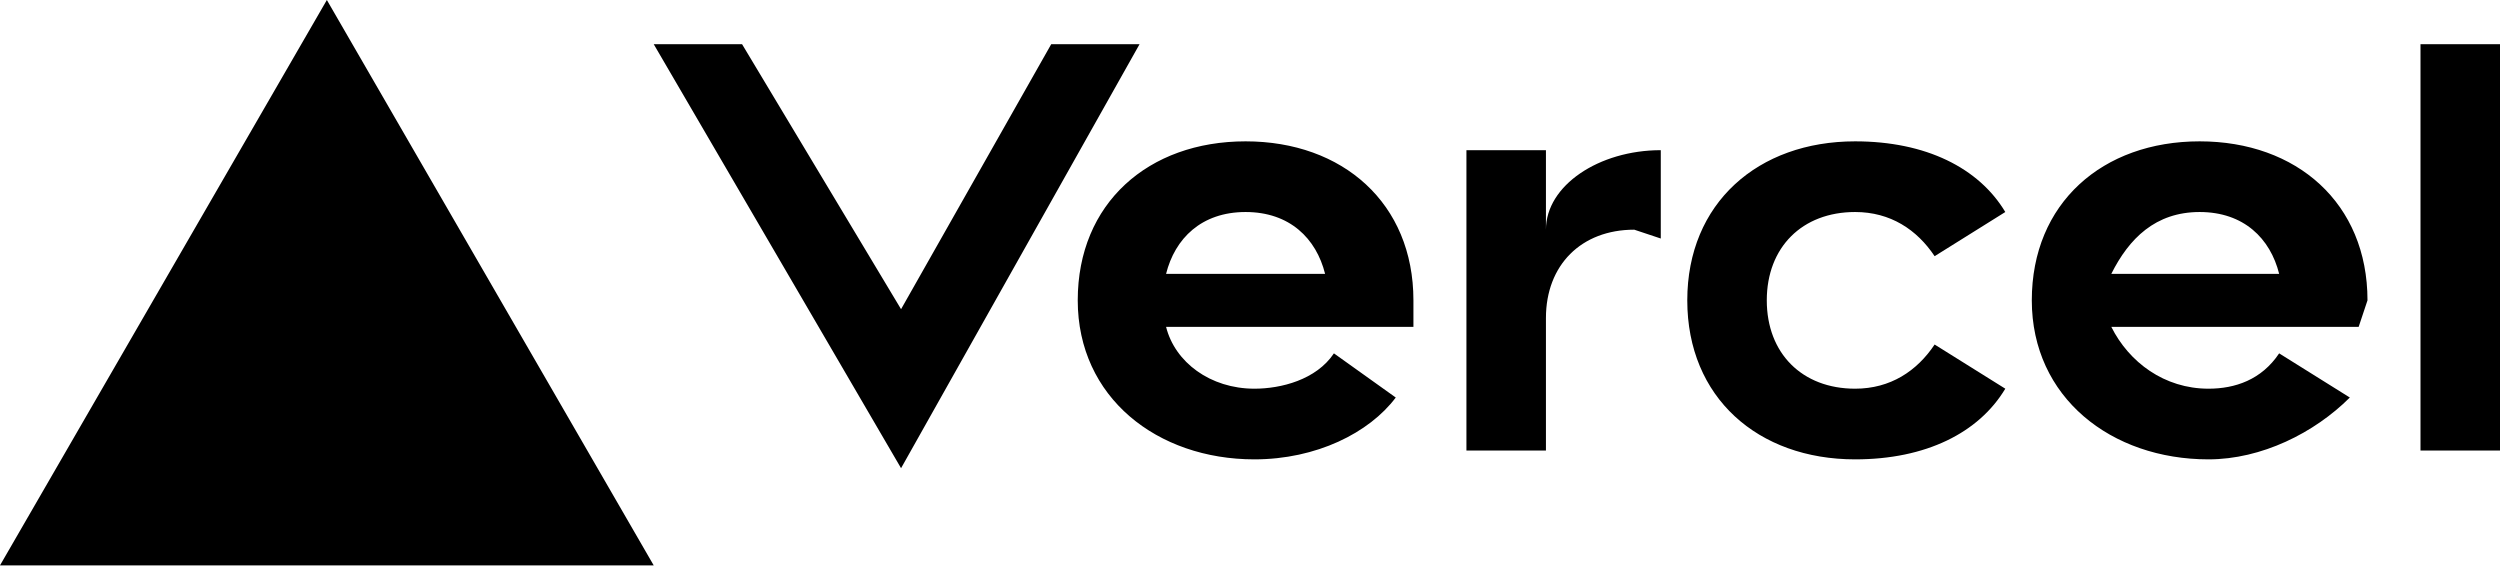
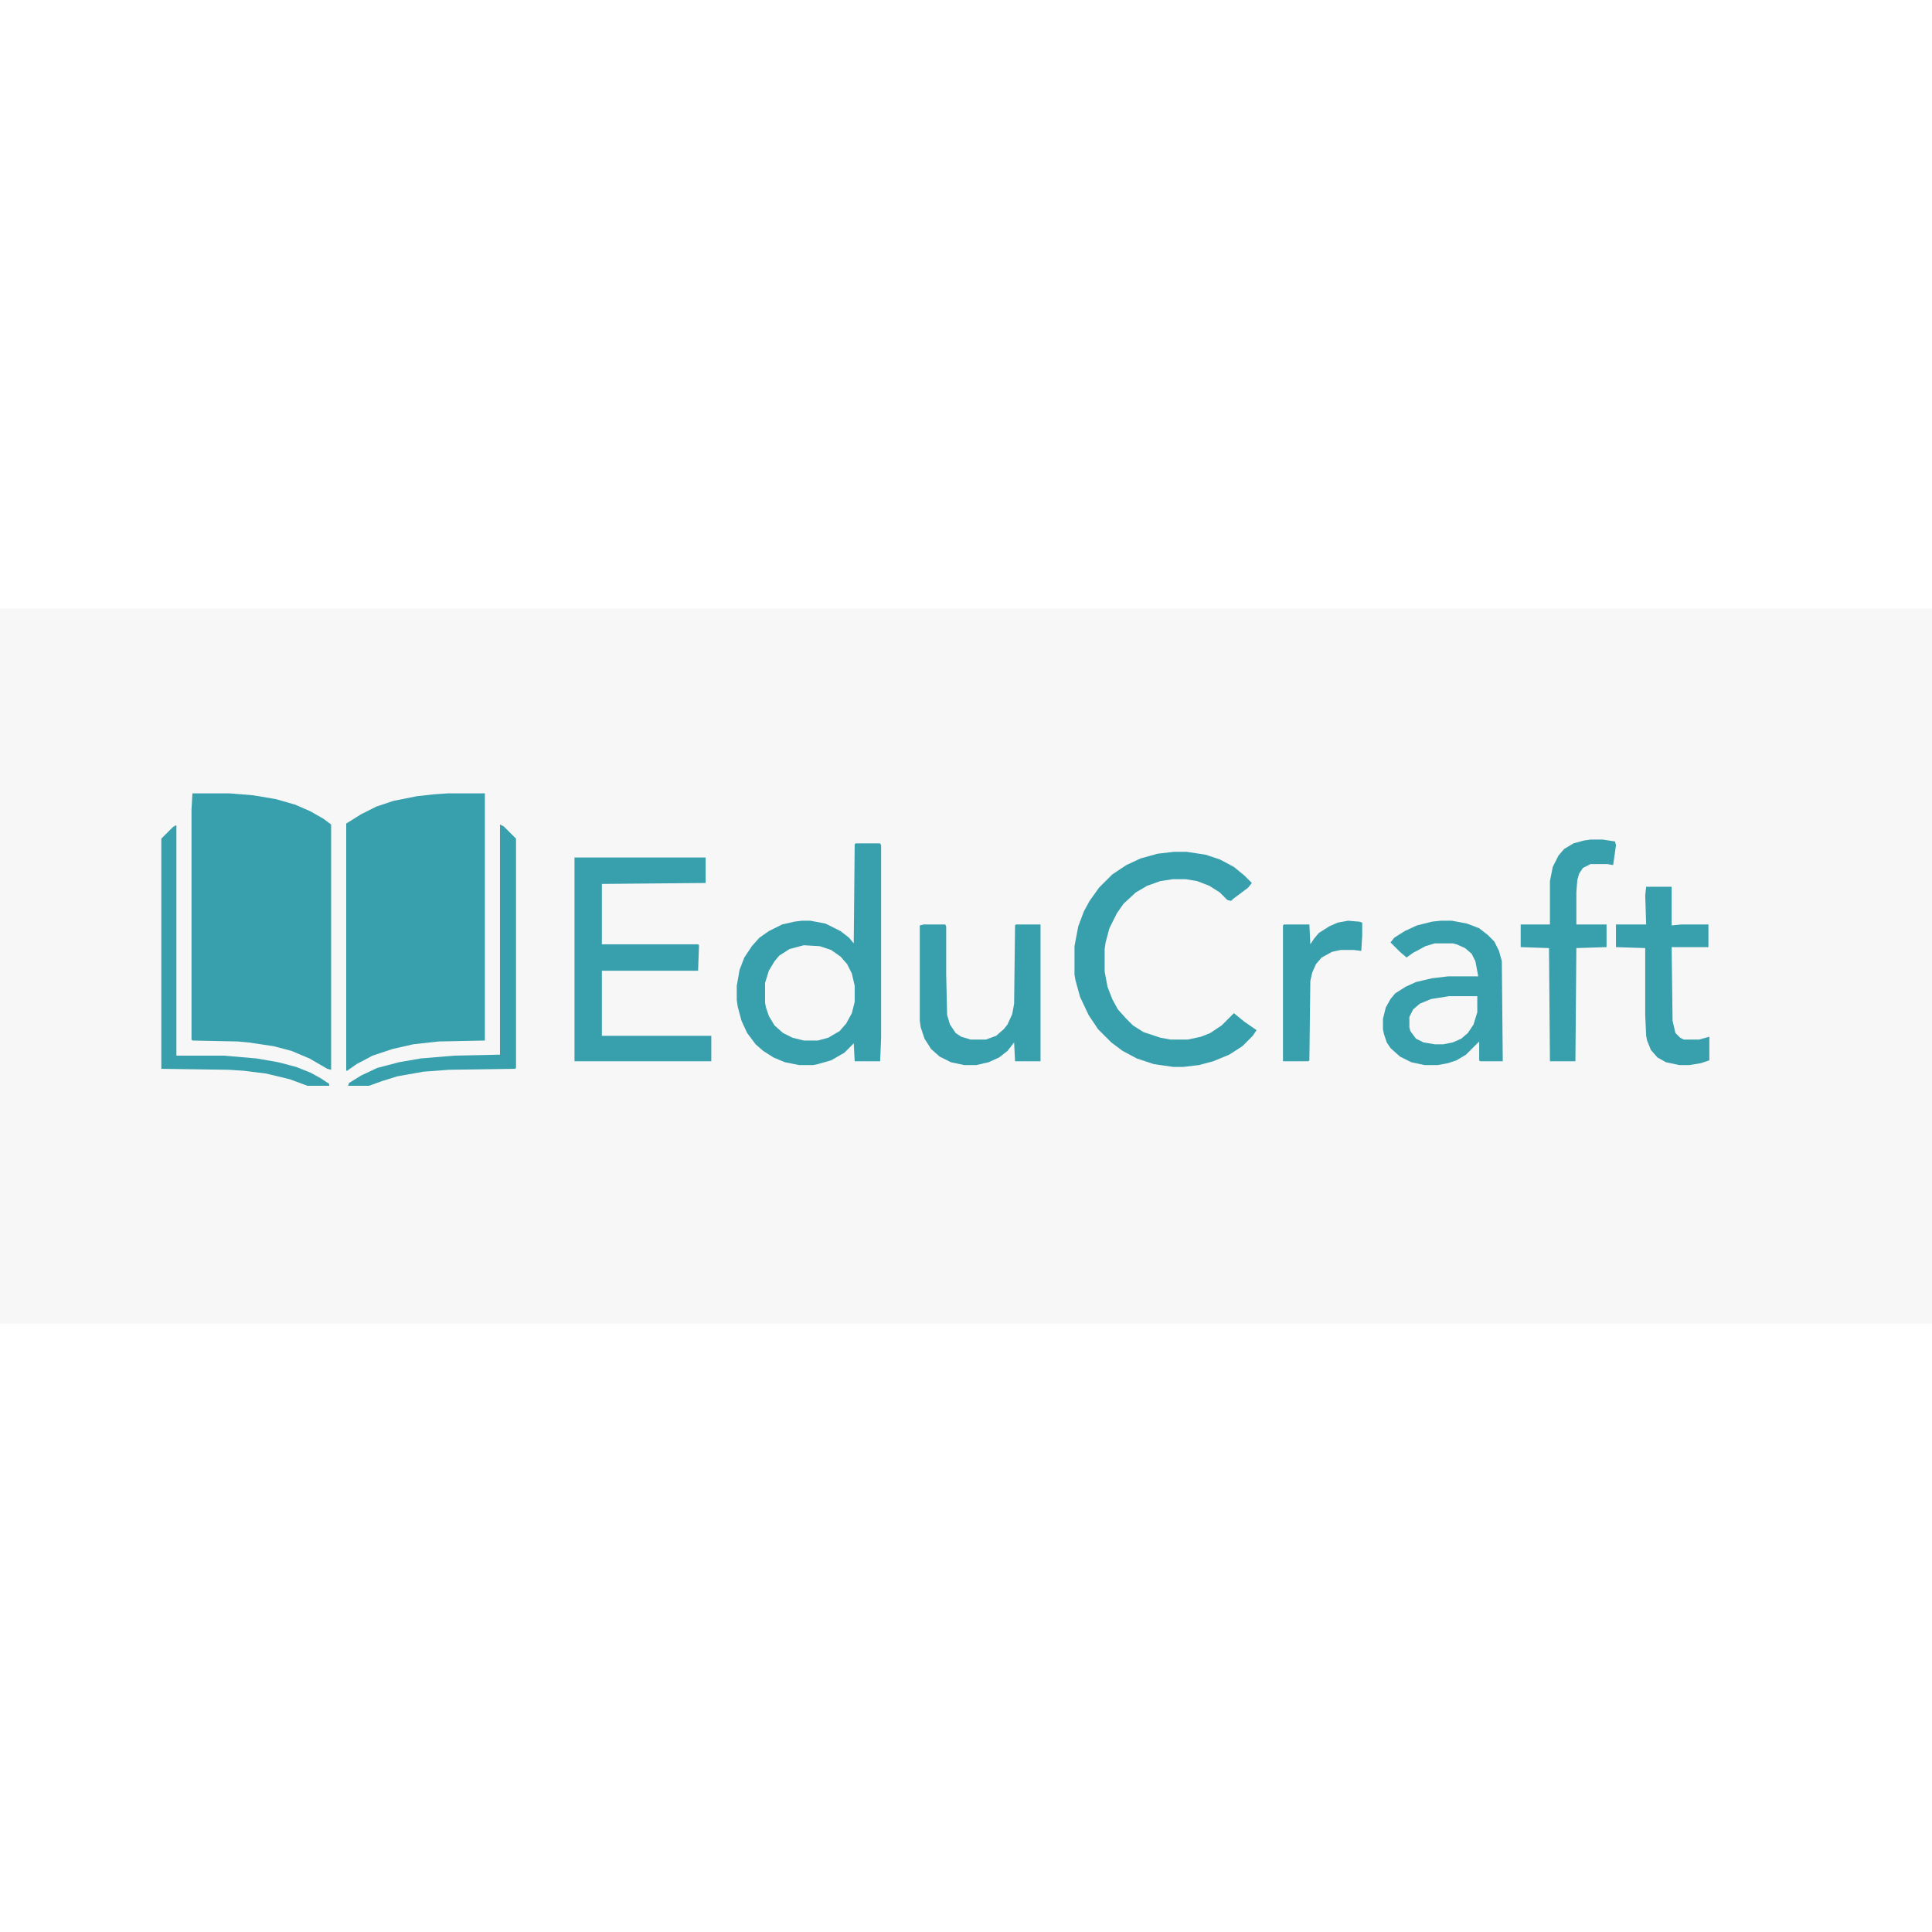
- <svg xmlns="http://www.w3.org/2000/svg" fill="none" viewBox="0 0 283 64">
-   <path fill="black" d="M141 16c-11 0-19 7-19 18s9 18 20 18c7 0 13-3 16-7l-7-5c-2 3-6 4-9 4-5 0-9-3-10-7h28v-3c0-11-8-18-19-18zm-9 15c1-4 4-7 9-7s8 3 9 7h-18zm117-15c-11 0-19 7-19 18s9 18 20 18c6 0 12-3 16-7l-8-5c-2 3-5 4-8 4-5 0-9-3-11-7h28l1-3c0-11-8-18-19-18zm-10 15c2-4 5-7 10-7s8 3 9 7h-19zm-39 3c0 6 4 10 10 10 4 0 7-2 9-5l8 5c-3 5-9 8-17 8-11 0-19-7-19-18s8-18 19-18c8 0 14 3 17 8l-8 5c-2-3-5-5-9-5-6 0-10 4-10 10zm83-29v46h-9V5h9zM37 0l37 64H0L37 0zm92 5-27 48L74 5h10l18 30 17-30h10zm59 12v10l-3-1c-6 0-10 4-10 10v15h-9V17h9v9c0-5 6-9 13-9z" />
+ <svg xmlns="http://www.w3.org/2000/svg" version="1.1" viewBox="0 0 2048 758" width="1280" height="1280">
+   <path transform="translate(0)" d="m0 0h2048v758h-2048z" fill="#F7F7F7" />
+   <path transform="translate(204,196)" d="m0 0h39l25 2 24 4 21 6 16 7 14 8 8 6v260l-4-1-19-11-19-8-19-5-27-4-11-1-48-1-1-1v-244z" fill="#37A0AC" />
+   <path transform="translate(475,196)" d="m0 0h39v262l-49 1-27 3-22 5-21 7-17 9-10 7h-1v-262l16-10 16-8 18-6 25-5 18-2z" fill="#37A0AC" />
+   <path transform="translate(907,249)" d="m0 0h26l1 2v204l-1 25h-27l-1-19-10 10-14 8-14 4-5 1h-15l-15-3-12-5-11-7-8-7-9-12-6-13-4-15-1-7v-15l3-17 5-13 8-12 8-9 10-7 14-7 13-3 8-1h9l16 3 16 8 9 7 5 6 1-105z" fill="#37A0AC" />
+   <path transform="translate(609,264)" d="m0 0h139v27l-110 1v64h102l1 1-1 27h-102v69h116v27h-145z" fill="#37A0AC" />
+   <path transform="translate(1244,258)" d="m0 0h14l20 3 15 5 15 8 11 9 8 8-4 5-16 12-2 2-4-1-8-8-11-7-13-5-12-2h-14l-13 2-14 5-12 7-13 12-7 10-8 16-4 15-1 7v24l3 16 5 13 6 11 9 10 7 7 11 7 18 6 11 2h18l14-3 10-4 12-8 13-13 11 9 13 9-4 6-11 11-14 9-17 7-15 4-17 2h-10l-21-3-18-6-15-8-12-9-14-14-10-15-9-19-5-18-1-6v-30l4-21 6-16 6-11 10-14 14-14 15-10 15-7 18-5z" fill="#37A0AC" />
+   <path transform="translate(1527,331)" d="m0 0h12l16 3 13 5 9 7 7 7 5 10 3 11 1 106h-24l-1-1v-20l-14 14-10 6-9 3-11 2h-14l-14-3-12-6-10-9-4-6-3-9-1-5v-11l3-12 5-9 5-6 11-7 11-5 17-4 17-2h32l-3-16-4-8-7-6-9-4-4-1h-19l-10 3-13 7-7 5-7-6-10-10 4-5 11-7 13-6 16-4z" fill="#37A0AC" />
+   <path transform="translate(979,335)" d="m0 0h23l1 2v51l1 43 3 10 6 9 6 4 10 3h16l11-4 8-7 4-5 5-11 2-11 1-83 1-1h26v145h-27l-1-20-7 9-9 7-11 5-13 3h-13l-14-3-12-6-9-8-7-11-4-12-1-7v-101z" fill="#37A0AC" />
+   <path transform="translate(1686,245)" d="m0 0h13l13 2 1 4-3 21-6-1h-18l-8 4-4 6-2 7-1 13v34h32v24l-32 1-1 120h-27l-1-120-30-1v-24h31v-46l3-15 6-12 6-7 10-6 11-3z" fill="#37A0AC" />
+   <path transform="translate(852,357)" d="m0 0 17 1 12 4 10 7 7 8 5 10 3 13v17l-3 12-6 11-7 8-12 7-11 3h-15l-12-3-10-5-9-8-6-10-3-9-1-5v-21l4-13 6-10 5-6 11-7z" fill="#F7F7F7" />
+   <path transform="translate(1745,295)" d="m0 0h27v41l10-1h29v24h-39l1 78 3 13 5 5 4 2h16l11-3v25l-9 3-12 2h-11l-14-3-9-5-7-8-4-10-1-5-1-22v-71l-31-1v-24h32l-1-31z" fill="#37A0AC" />
+   <path transform="translate(530,229)" d="m0 0 4 2 13 13v243l-1 1-70 1-27 2-28 5-16 5-14 5h-22l1-3 13-8 17-8 23-6 23-4 36-3 48-1z" fill="#37A0AC" />
+   <path transform="translate(186,230)" d="m0 0h1v244h50l35 3 23 4 19 5 15 6 11 6 9 6v2h-23l-19-7-25-6-24-3-16-1-71-1v-244l12-12z" fill="#37A0AC" />
+   <path transform="translate(1429,331)" d="m0 0 12 1 3 1v14l-1 16-8-1h-14l-9 2-11 6-6 7-4 9-2 9-1 84-1 1h-27v-144l1-1h27l1 21 4-6 5-6 11-7 9-4z" fill="#37A0AC" />
+   <path transform="translate(1536,411)" d="m0 0h30v17l-4 13-6 9-7 6-9 4-10 2h-9l-12-2-8-4-6-8-1-4v-11l4-8 7-6 12-5z" fill="#F7F7F7" />
</svg>
